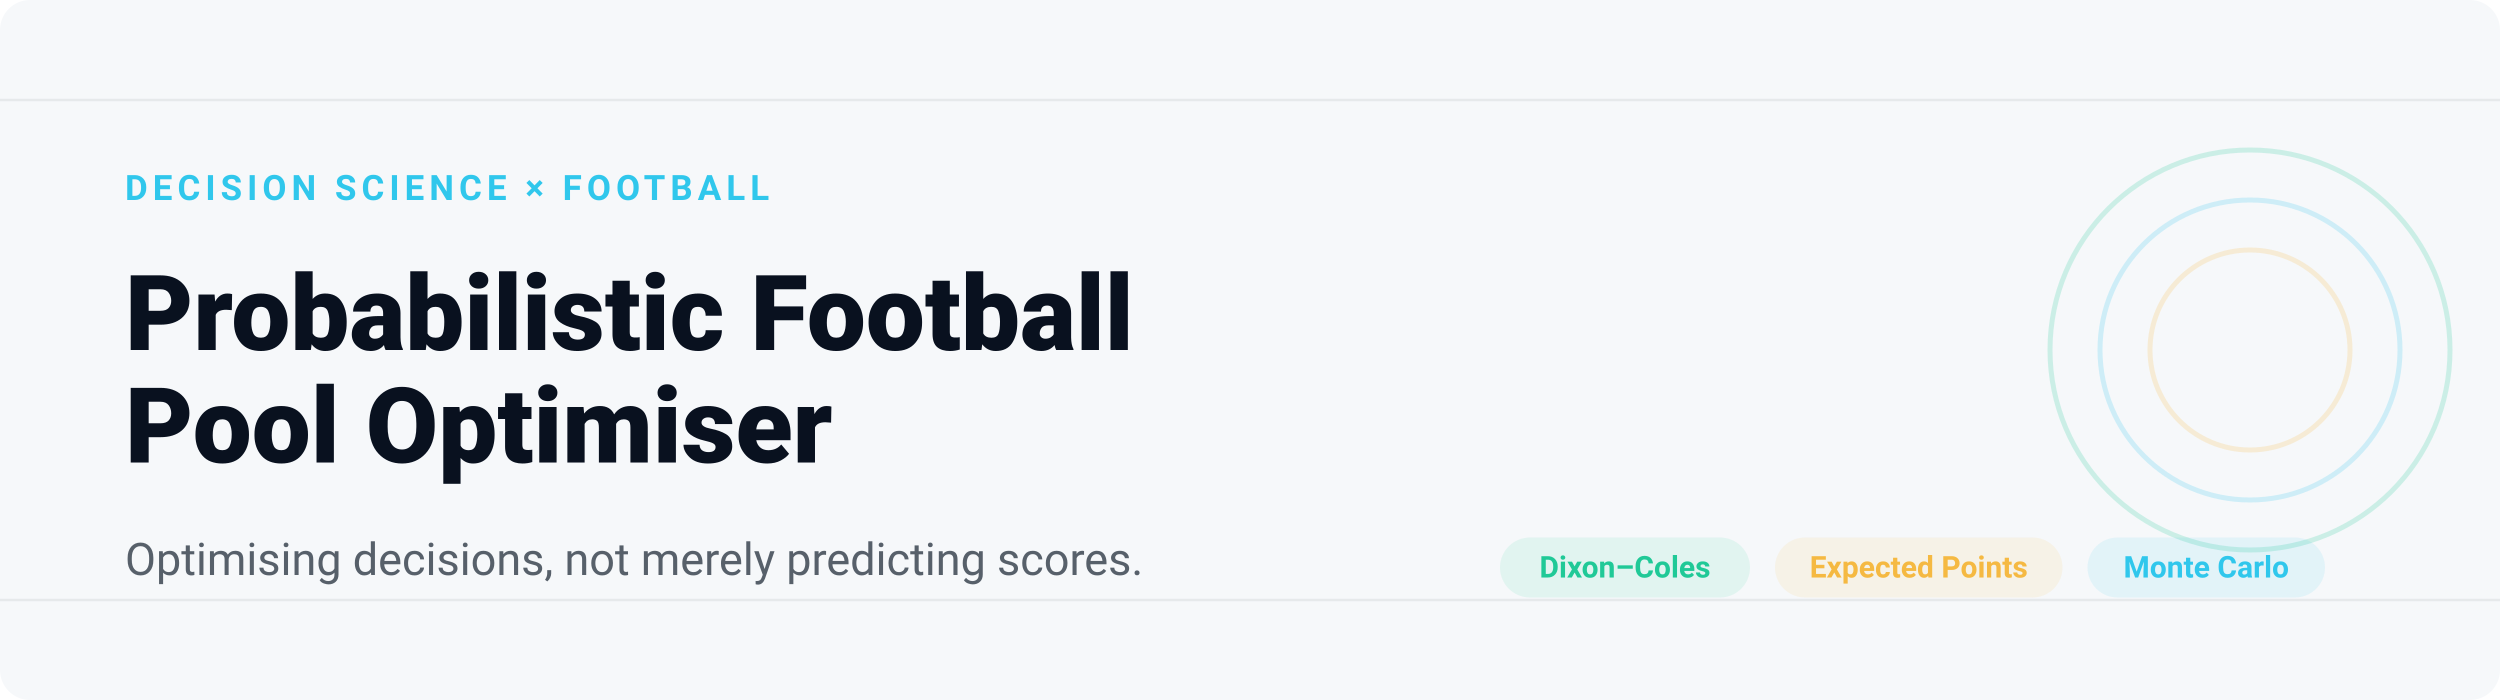
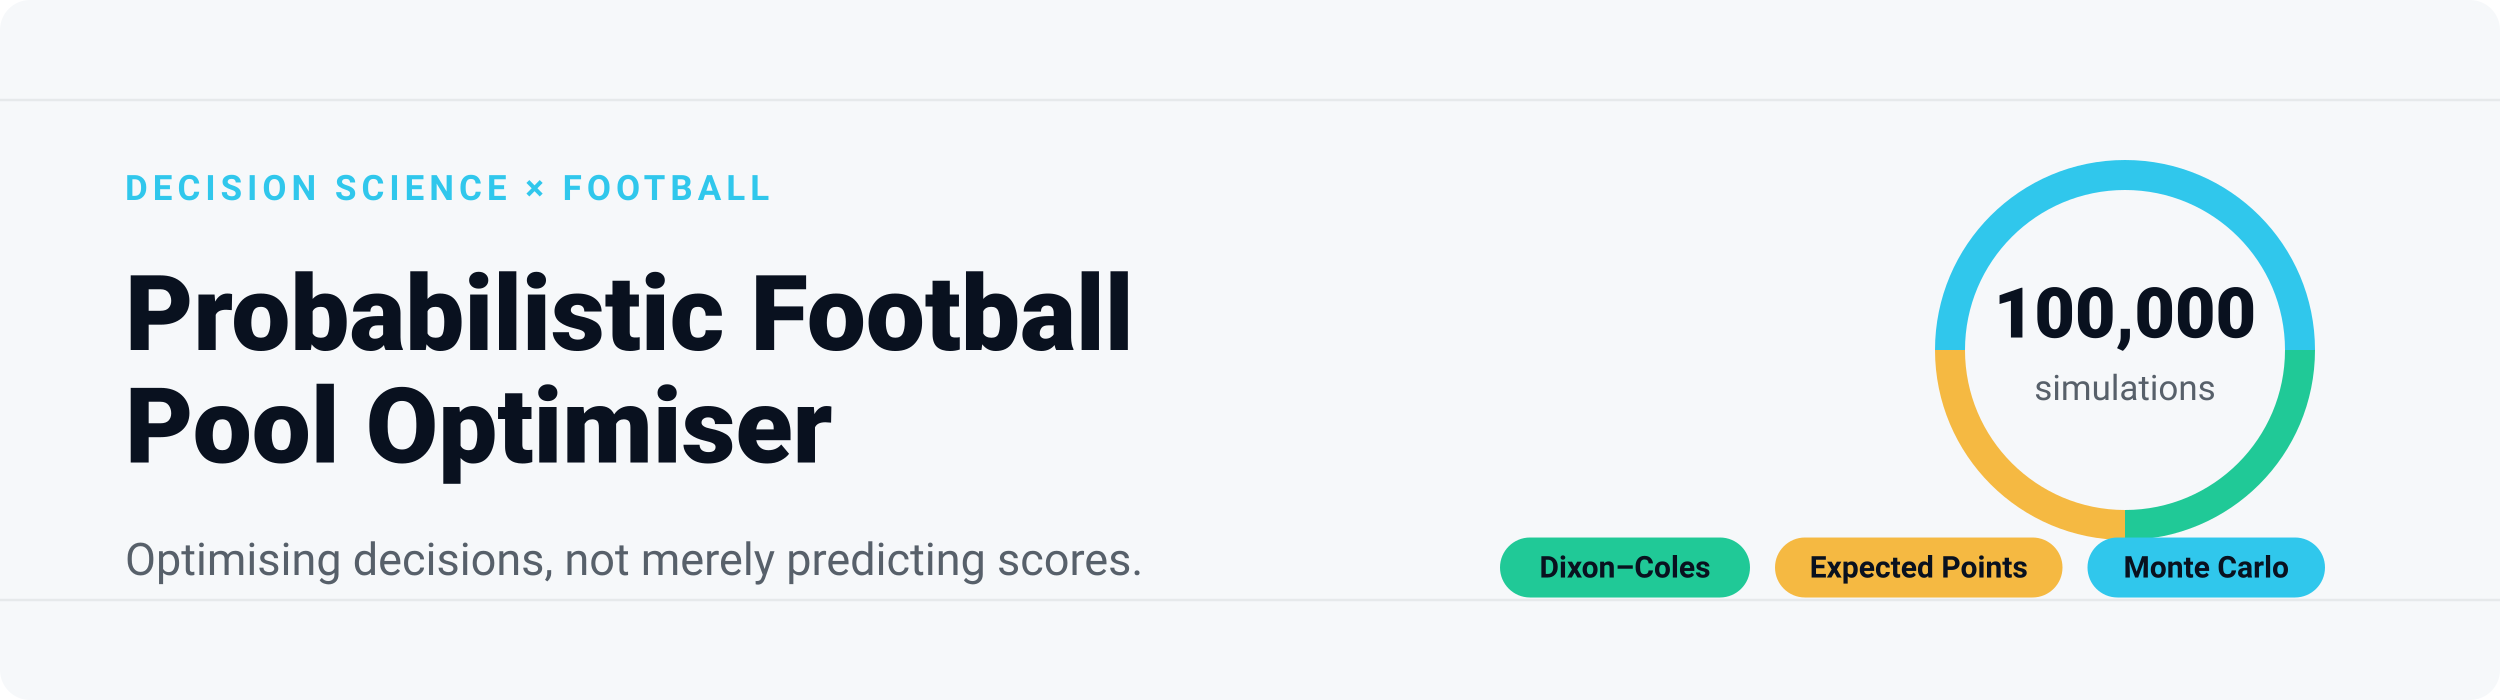
<svg xmlns="http://www.w3.org/2000/svg" width="100%" height="280" viewBox="0 0 1000 280">
  <rect width="1000" height="280" fill="#F6F8FA" rx="12" />
  <g stroke="#57606a" stroke-opacity="0.1" stroke-width="1">
    <line x1="0" y1="40" x2="1000" y2="40" />
    <line x1="0" y1="240" x2="1000" y2="240" />
-     <circle cx="900" cy="140" r="80" fill="none" stroke="#20C997" stroke-width="2" stroke-opacity="0.2" />
-     <circle cx="900" cy="140" r="60" fill="none" stroke="#30C7EC" stroke-width="2" stroke-opacity="0.2" />
-     <circle cx="900" cy="140" r="40" fill="none" stroke="#F5B942" stroke-width="2" stroke-opacity="0.2" />
  </g>
+   <g fill="none" stroke-width="12">
+     <path d="M 780,140 A 70,70 0 0,1 920,140" stroke="#30C7EC" />
+     <path d="M 920,140 A 70,70 0 0,1 850,210" stroke="#20C997" />
+     <path d="M 850,210 A 70,70 0 0,1 780,140" stroke="#F5B942" />
+   </g>
+   <text x="850" y="135" font-family="system-ui, -apple-system, Segoe UI, Roboto, Helvetica, Arial, sans-serif" font-size="28" font-weight="800" fill="#09111F" text-anchor="middle">100,000</text>
+   <text x="850" y="160" font-family="system-ui, -apple-system, Segoe UI, Roboto, Helvetica, Arial, sans-serif" font-size="14" font-weight="400" fill="#57606a" text-anchor="middle">simulations</text>
  <g font-family="system-ui, -apple-system, Segoe UI, Roboto, Helvetica, Arial, sans-serif">
    <text x="50" y="80" font-size="14" font-weight="600" fill="#30C7EC" letter-spacing="2">DECISION SCIENCE × FOOTBALL</text>
    <text x="50" y="140" font-size="42" font-weight="800" fill="#09111F">Probabilistic Football</text>
    <text x="50" y="185" font-size="42" font-weight="800" fill="#09111F">Pool Optimiser</text>
    <text x="50" y="230" font-size="18" font-weight="400" fill="#57606a">Optimising decisions, not merely predicting scores.</text>
    <g transform="translate(600, 215)">
-       <rect x="0" y="0" width="100" height="24" rx="12" fill="#20C997" fill-opacity="0.1" />
-       <text x="50" y="16" font-size="12" font-weight="600" fill="#20C997" text-anchor="middle">Dixon–Coles</text>
-       <rect x="110" y="0" width="115" height="24" rx="12" fill="#F5B942" fill-opacity="0.1" />
-       <text x="167.5" y="16" font-size="12" font-weight="600" fill="#F5B942" text-anchor="middle">Expected Points</text>
-       <rect x="235" y="0" width="95" height="24" rx="12" fill="#30C7EC" fill-opacity="0.1" />
-       <text x="282.5" y="16" font-size="12" font-weight="600" fill="#30C7EC" text-anchor="middle">Monte Carlo</text>
+       <rect x="0" y="0" width="100" height="24" rx="12" fill="#20C997" />
+       <text x="50" y="16" font-size="12" font-weight="600" fill="#09111F" text-anchor="middle">Dixon–Coles</text>
+       <rect x="110" y="0" width="115" height="24" rx="12" fill="#F5B942" />
+       <text x="167.5" y="16" font-size="12" font-weight="600" fill="#09111F" text-anchor="middle">Expected Points</text>
+       <rect x="235" y="0" width="95" height="24" rx="12" fill="#30C7EC" />
+       <text x="282.5" y="16" font-size="12" font-weight="600" fill="#09111F" text-anchor="middle">Monte Carlo</text>
    </g>
  </g>
</svg>
